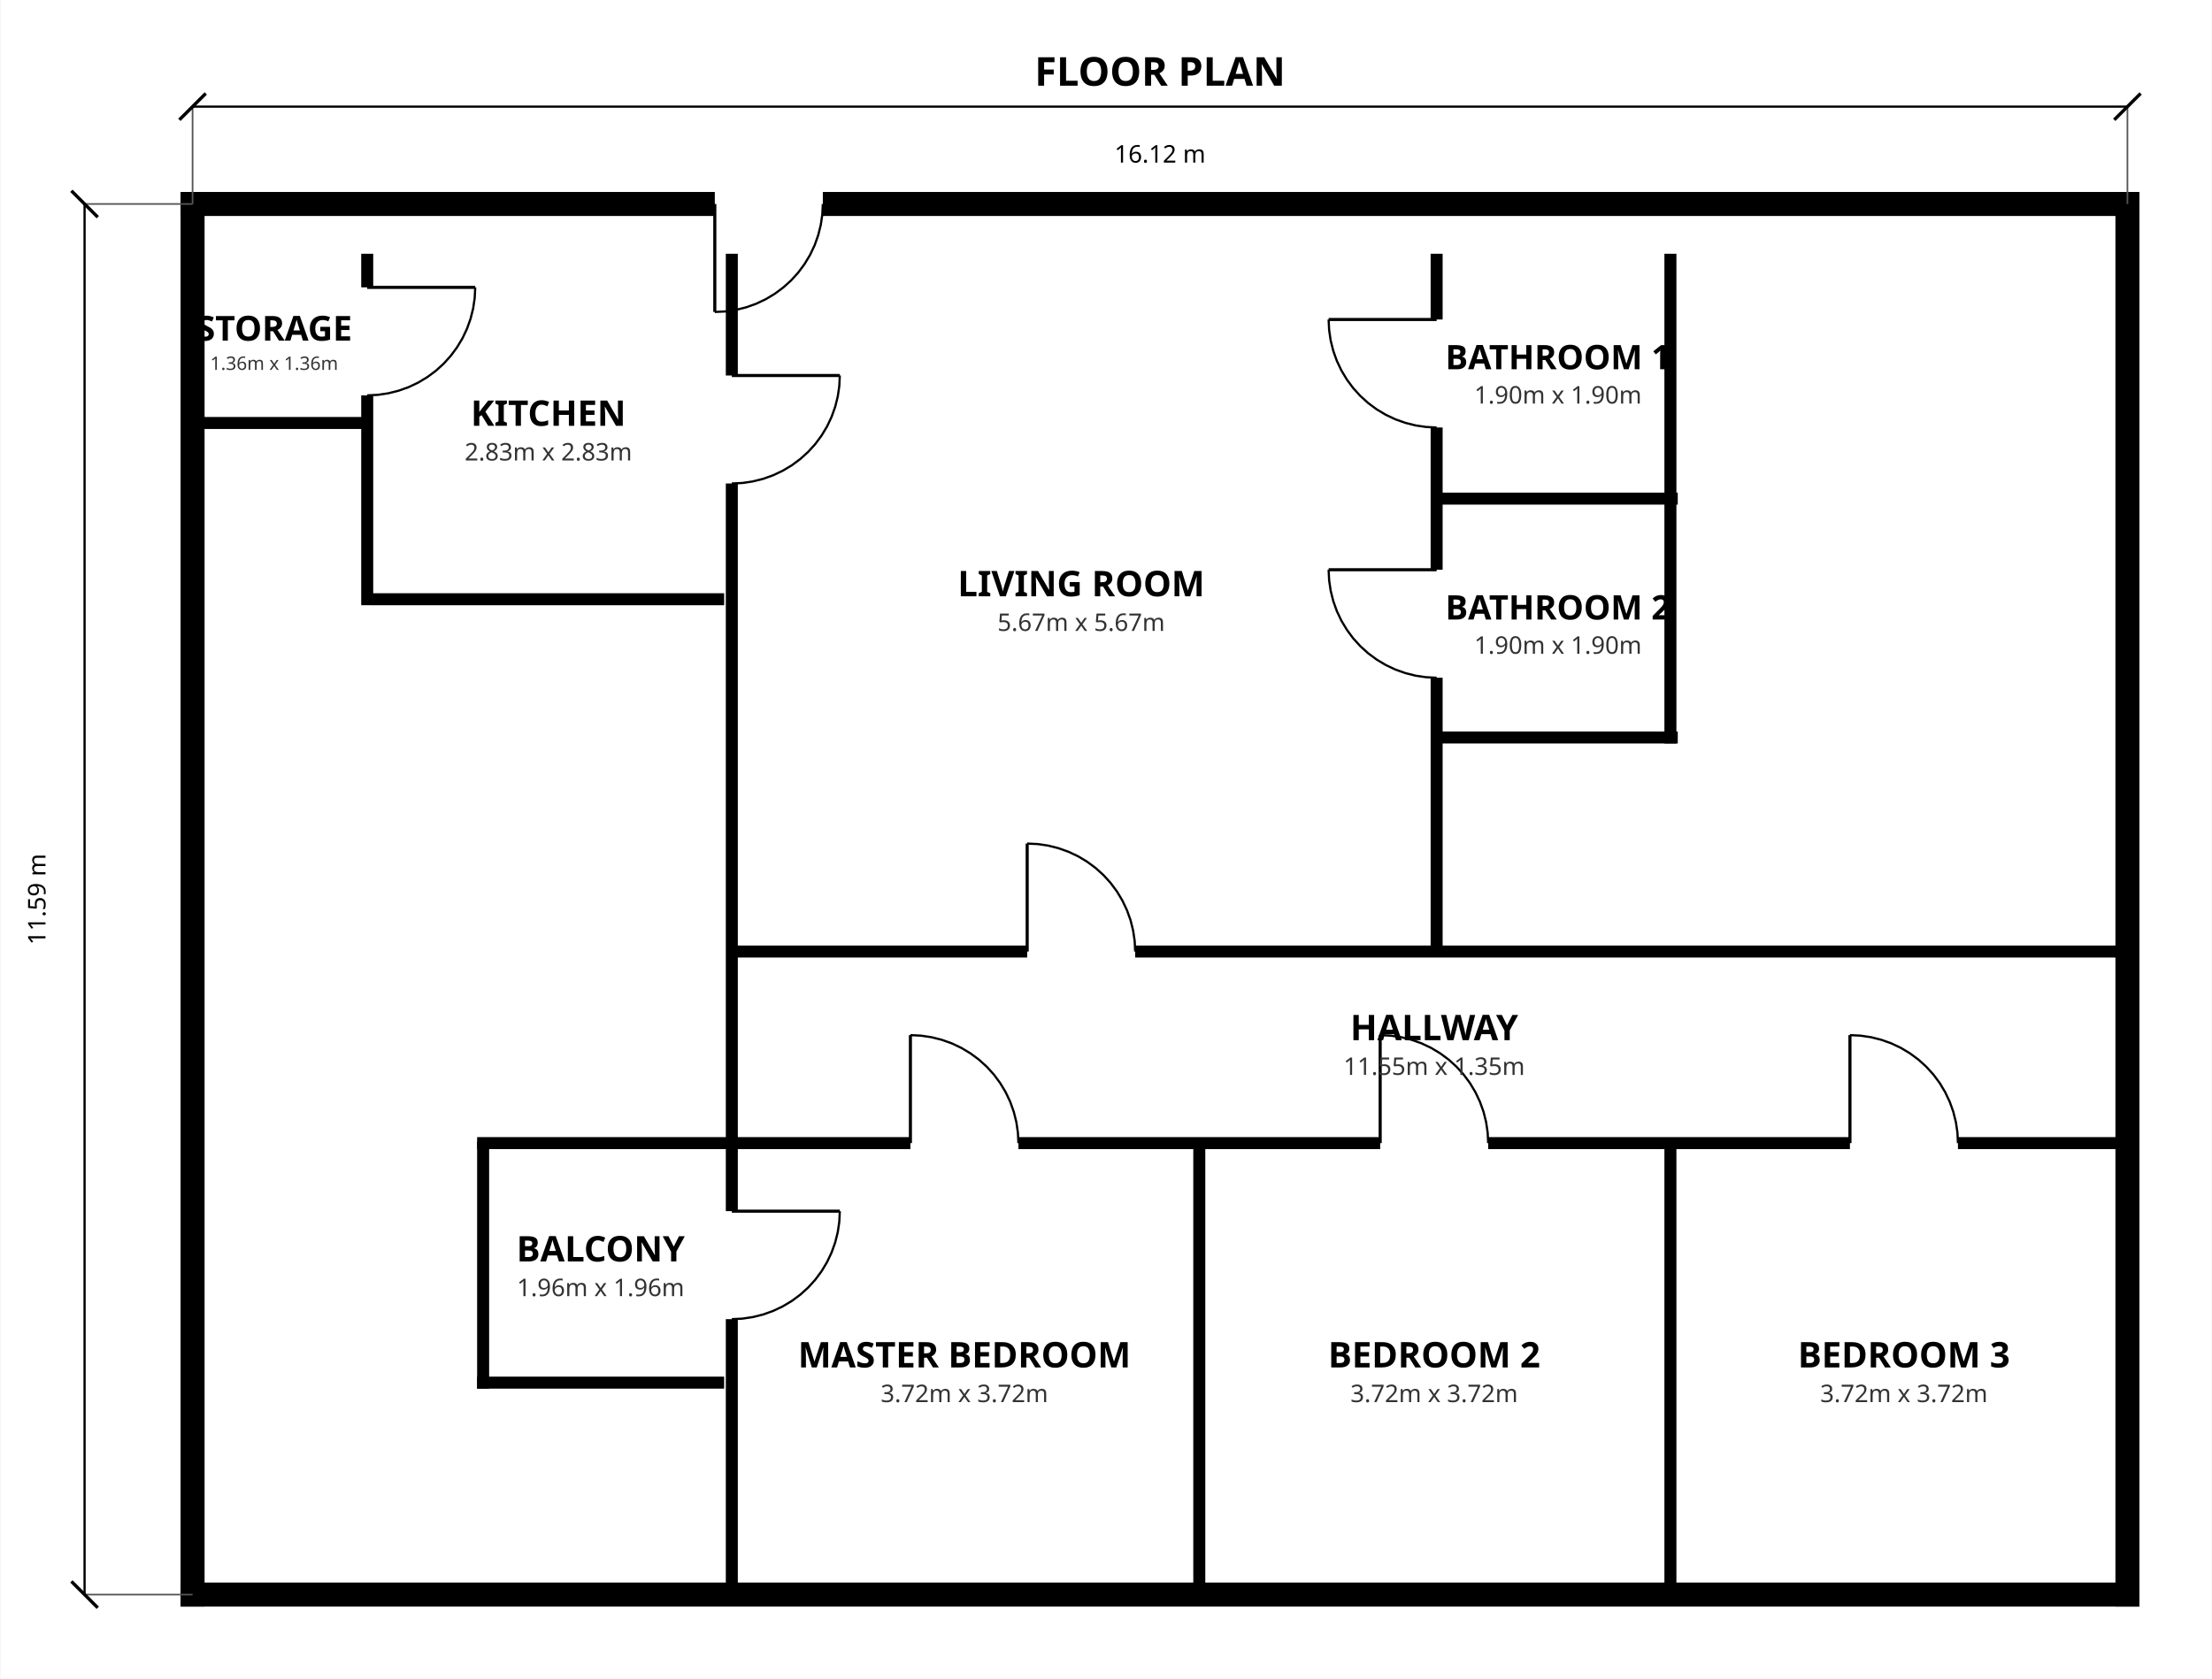
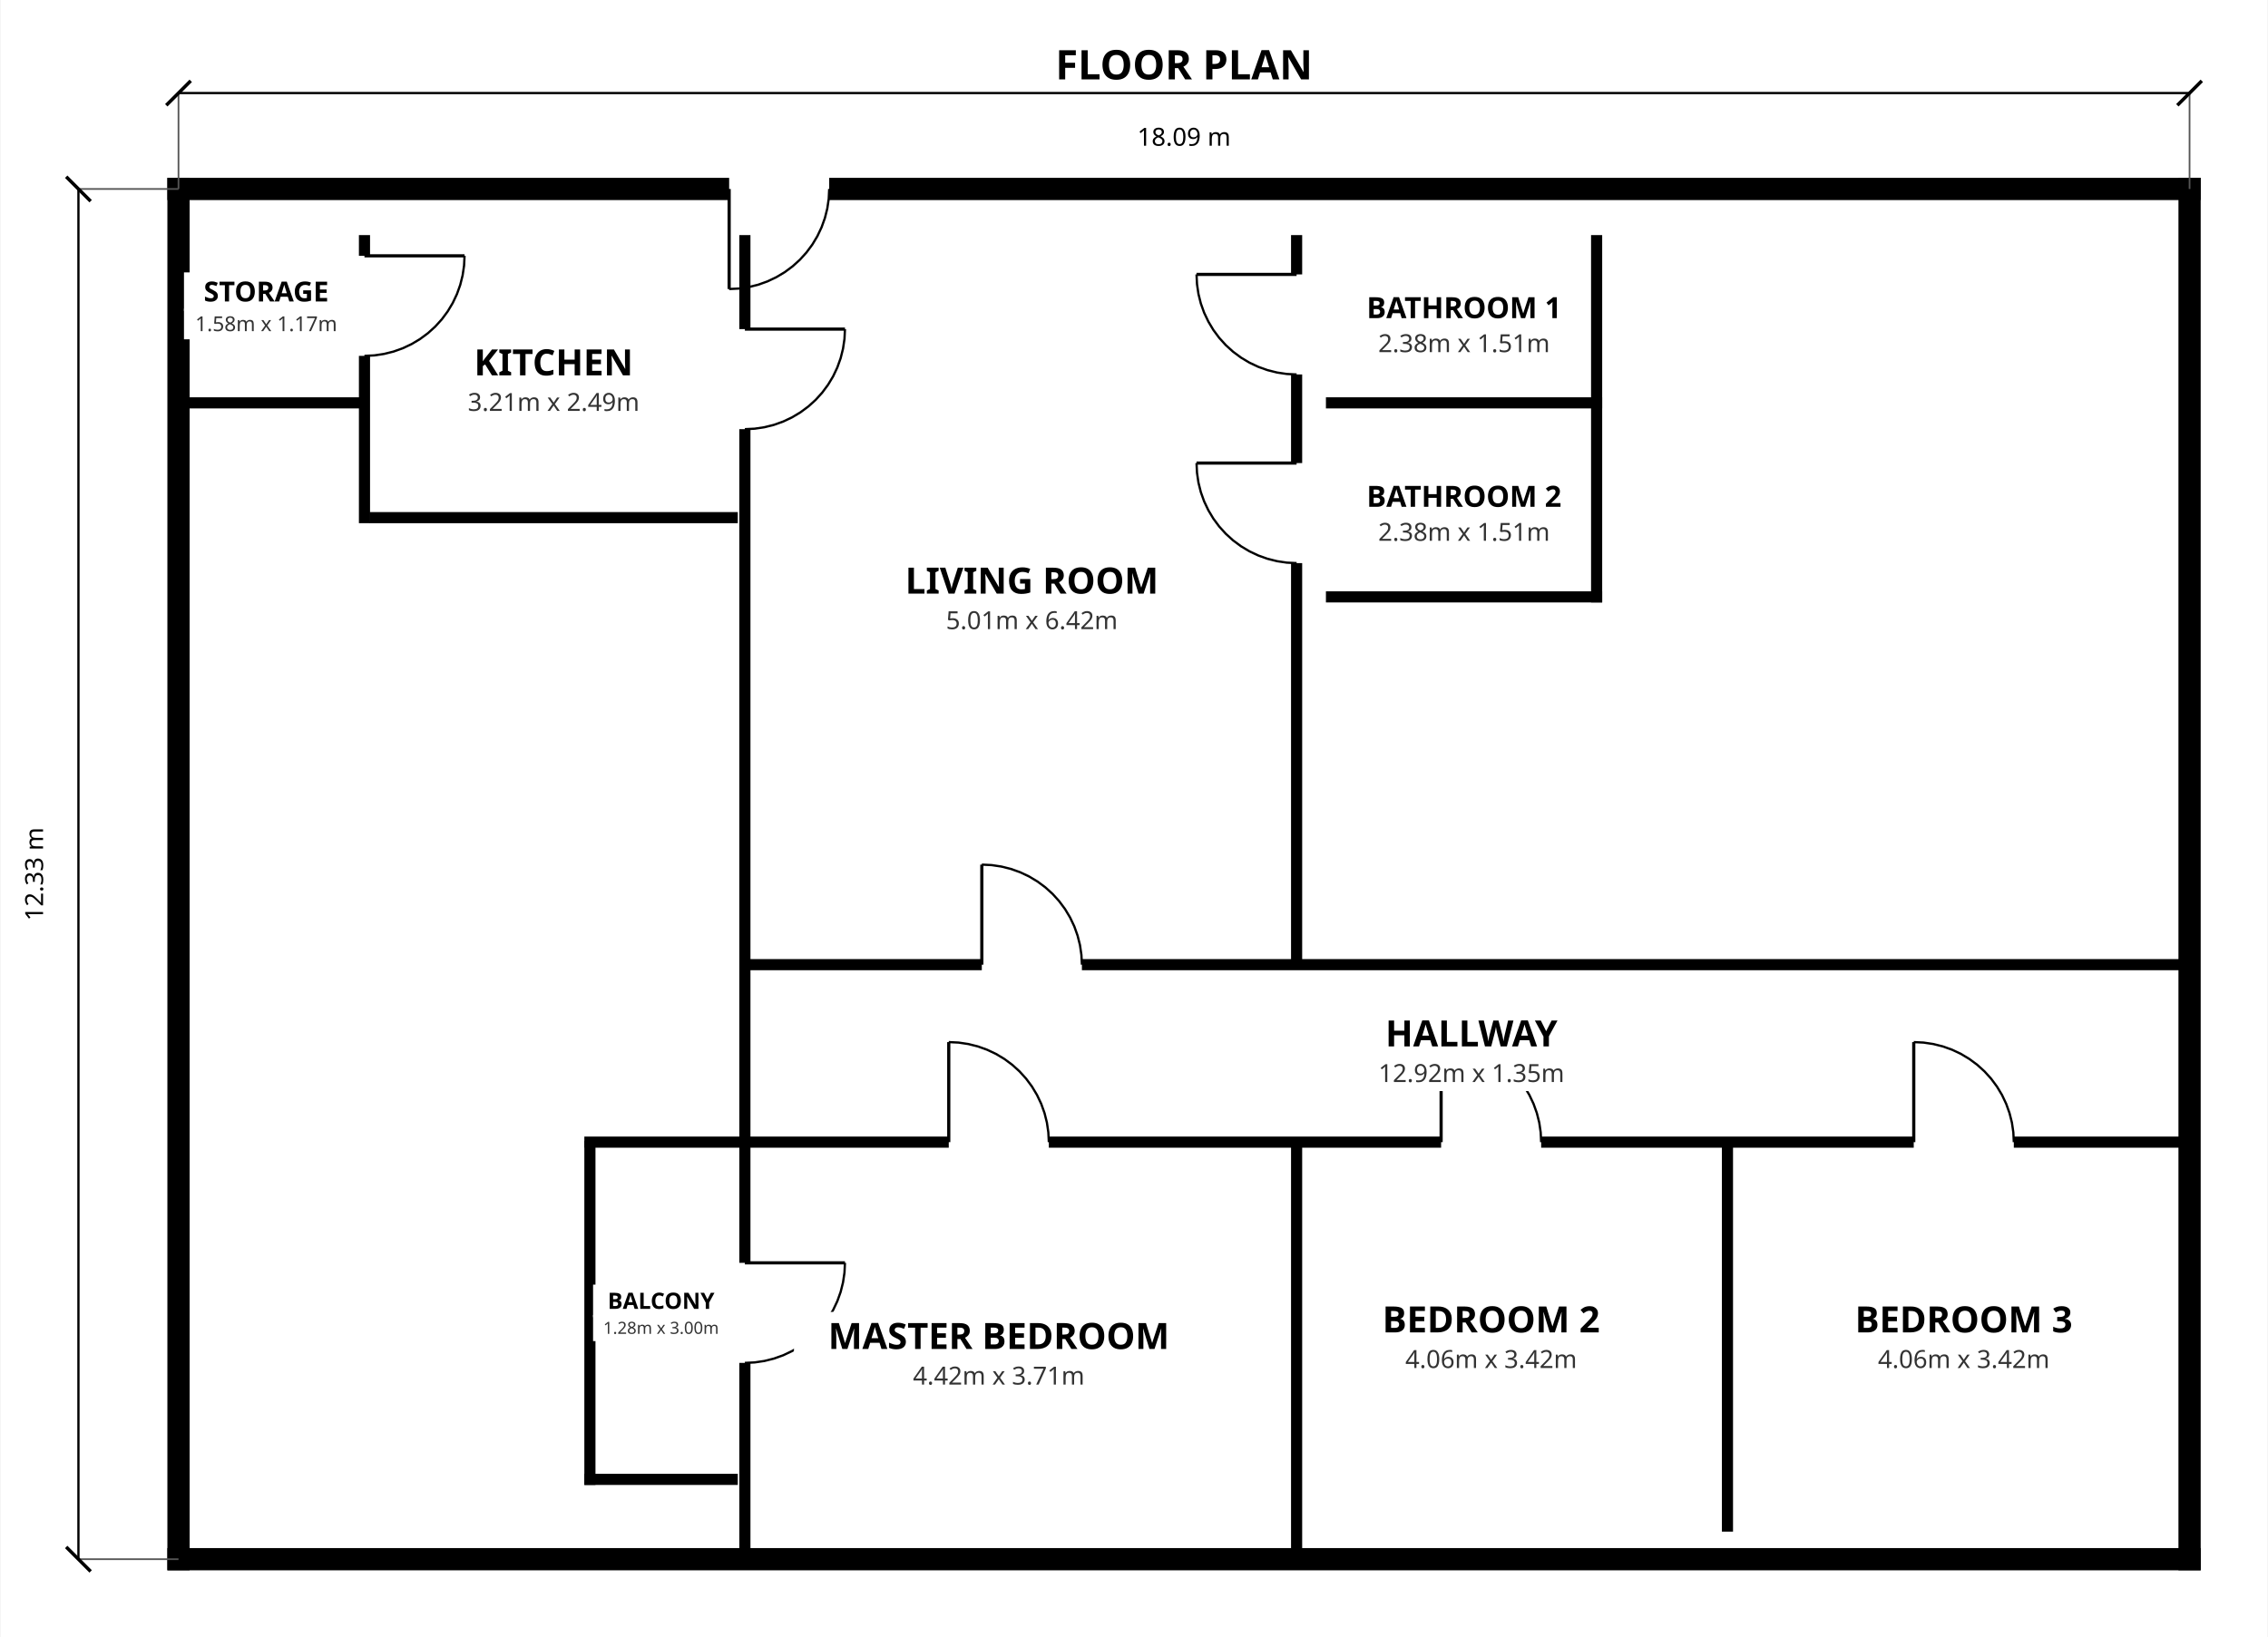
- <svg xmlns="http://www.w3.org/2000/svg" width="1000" height="759" viewBox="0 0 1000.00 759.38">
-   <rect x="0" y="0" width="1000.00" height="759.38" fill="white" />
-   <text x="524.43" y="38.76" font-size="18" font-weight="bold" text-anchor="middle" font-family="sans-serif" fill="black">FLOOR PLAN</text>
-   <rect x="163.13" y="114.80" width="5.43" height="15.21" fill="black" />
-   <rect x="163.13" y="178.86" width="5.43" height="94.94" fill="black" />
-   <rect x="215.56" y="516.49" width="5.43" height="111.72" fill="black" />
-   <rect x="328.04" y="114.80" width="5.43" height="55.08" fill="black" />
-   <rect x="328.04" y="218.73" width="5.43" height="329.19" fill="black" />
-   <rect x="328.04" y="596.78" width="5.43" height="127.32" fill="black" />
-   <rect x="539.48" y="516.49" width="5.43" height="207.61" fill="black" />
-   <rect x="646.83" y="114.80" width="5.43" height="29.74" fill="black" />
-   <rect x="646.83" y="193.40" width="5.43" height="64.35" fill="black" />
-   <rect x="646.83" y="306.61" width="5.43" height="121.43" fill="black" />
-   <rect x="752.57" y="114.80" width="5.43" height="221.55" fill="black" />
-   <rect x="752.57" y="516.49" width="5.43" height="207.61" fill="black" />
-   <rect x="84.14" y="188.64" width="79.27" height="5.43" fill="black" />
-   <rect x="650.27" y="222.86" width="108.34" height="5.43" fill="black" />
-   <rect x="168.28" y="268.38" width="159.01" height="5.43" fill="black" />
-   <rect x="650.27" y="330.92" width="108.34" height="5.43" fill="black" />
-   <rect x="332.16" y="427.76" width="132.19" height="5.43" fill="black" />
-   <rect x="513.20" y="427.76" width="451.51" height="5.43" fill="black" />
-   <rect x="215.56" y="514.43" width="195.97" height="5.43" fill="black" />
-   <rect x="460.39" y="514.43" width="163.62" height="5.43" fill="black" />
-   <rect x="672.86" y="514.43" width="163.62" height="5.43" fill="black" />
-   <rect x="885.34" y="514.43" width="79.38" height="5.43" fill="black" />
-   <rect x="215.56" y="622.79" width="111.72" height="5.43" fill="black" />
-   <rect x="81.42" y="86.85" width="10.86" height="639.96" fill="black" />
-   <rect x="956.57" y="86.85" width="10.86" height="639.96" fill="black" />
-   <rect x="81.42" y="86.85" width="241.64" height="10.86" fill="black" />
-   <rect x="371.92" y="86.85" width="595.51" height="10.86" fill="black" />
-   <rect x="81.42" y="715.96" width="886.01" height="10.86" fill="black" />
-   <line x1="165.84" y1="130.01" x2="214.70" y2="130.01" stroke="black" stroke-width="1.4" />
-   <polyline points="165.84,178.86 170.63,178.63 175.37,177.93 180.02,176.76 184.54,175.15 188.87,173.10 192.98,170.63 196.84,167.78 200.39,164.56 203.61,161.00 206.46,157.15 208.93,153.04 210.98,148.71 212.59,144.19 213.76,139.54 214.46,134.80 214.70,130.01" fill="none" stroke="black" stroke-width="1" />
-   <line x1="330.75" y1="169.88" x2="379.60" y2="169.88" stroke="black" stroke-width="1.4" />
-   <polyline points="330.75,218.73 335.54,218.50 340.28,217.79 344.93,216.63 349.45,215.01 353.78,212.96 357.89,210.50 361.74,207.64 365.30,204.42 368.52,200.87 371.37,197.02 373.84,192.91 375.89,188.57 377.50,184.06 378.67,179.41 379.37,174.67 379.60,169.88" fill="none" stroke="black" stroke-width="1" />
-   <line x1="330.75" y1="547.93" x2="379.60" y2="547.93" stroke="black" stroke-width="1.4" />
-   <polyline points="330.75,596.78 335.54,596.55 340.28,595.84 344.93,594.68 349.45,593.06 353.78,591.01 357.89,588.55 361.74,585.69 365.30,582.47 368.52,578.92 371.37,575.07 373.84,570.96 375.89,566.62 377.50,562.11 378.67,557.46 379.37,552.72 379.60,547.93" fill="none" stroke="black" stroke-width="1" />
-   <line x1="649.55" y1="144.54" x2="600.69" y2="144.54" stroke="black" stroke-width="1.4" />
-   <polyline points="649.55,193.40 644.76,193.16 640.02,192.46 635.37,191.29 630.85,189.68 626.52,187.63 622.40,185.17 618.55,182.31 615.00,179.09 611.78,175.54 608.93,171.69 606.46,167.57 604.41,163.24 602.80,158.73 601.63,154.08 600.93,149.33 600.69,144.54" fill="none" stroke="black" stroke-width="1" />
-   <line x1="649.55" y1="257.75" x2="600.69" y2="257.75" stroke="black" stroke-width="1.4" />
-   <polyline points="649.55,306.61 644.76,306.37 640.02,305.67 635.37,304.50 630.85,302.89 626.52,300.84 622.40,298.37 618.55,295.52 615.00,292.30 611.78,288.75 608.93,284.89 606.46,280.78 604.41,276.45 602.80,271.93 601.63,267.28 600.93,262.54 600.69,257.75" fill="none" stroke="black" stroke-width="1" />
-   <line x1="464.35" y1="430.48" x2="464.35" y2="381.62" stroke="black" stroke-width="1.4" />
-   <polyline points="513.20,430.48 512.97,425.69 512.26,420.95 511.10,416.29 509.48,411.78 507.43,407.45 504.97,403.33 502.11,399.48 498.89,395.93 495.34,392.71 491.49,389.86 487.38,387.39 483.04,385.34 478.53,383.73 473.88,382.56 469.14,381.86 464.35,381.62" fill="none" stroke="black" stroke-width="1" />
-   <line x1="411.53" y1="517.15" x2="411.53" y2="468.29" stroke="black" stroke-width="1.4" />
-   <polyline points="460.39,517.15 460.15,512.36 459.45,507.62 458.28,502.97 456.67,498.45 454.62,494.12 452.15,490.00 449.30,486.15 446.08,482.60 442.53,479.38 438.67,476.53 434.56,474.06 430.23,472.01 425.71,470.40 421.06,469.23 416.32,468.53 411.53,468.29" fill="none" stroke="black" stroke-width="1" />
-   <line x1="624.01" y1="517.15" x2="624.01" y2="468.29" stroke="black" stroke-width="1.4" />
-   <polyline points="672.86,517.15 672.63,512.36 671.92,507.62 670.76,502.97 669.14,498.45 667.09,494.12 664.63,490.00 661.77,486.15 658.55,482.60 655.00,479.38 651.15,476.53 647.04,474.06 642.71,472.01 638.19,470.40 633.54,469.23 628.80,468.53 624.01,468.29" fill="none" stroke="black" stroke-width="1" />
-   <line x1="836.49" y1="517.15" x2="836.49" y2="468.29" stroke="black" stroke-width="1.4" />
-   <polyline points="885.34,517.15 885.11,512.36 884.40,507.62 883.24,502.97 881.62,498.45 879.57,494.12 877.11,490.00 874.25,486.15 871.03,482.60 867.48,479.38 863.63,476.53 859.52,474.06 855.18,472.01 850.67,470.40 846.02,469.23 841.28,468.53 836.49,468.29" fill="none" stroke="black" stroke-width="1" />
-   <line x1="323.06" y1="92.28" x2="323.06" y2="141.13" stroke="black" stroke-width="1.4" />
-   <polyline points="371.92,92.28 371.68,97.07 370.98,101.81 369.81,106.46 368.20,110.98 366.15,115.31 363.68,119.42 360.83,123.27 357.61,126.82 354.05,130.04 350.20,132.90 346.09,135.37 341.76,137.42 337.24,139.03 332.59,140.20 327.85,140.90 323.06,141.13" fill="none" stroke="black" stroke-width="1" />
-   <text x="435.96" y="612.97" font-size="16.0" font-weight="bold" text-anchor="middle" dominant-baseline="middle" font-family="sans-serif" fill="black">MASTER BEDROOM</text>
-   <text x="435.96" y="630.50" font-size="11.0" text-anchor="middle" dominant-baseline="middle" font-family="sans-serif" fill="#333333">3.72m x 3.72m</text>
-   <text x="648.44" y="612.97" font-size="16.0" font-weight="bold" text-anchor="middle" dominant-baseline="middle" font-family="sans-serif" fill="black">BEDROOM 2</text>
-   <text x="648.44" y="630.50" font-size="11.0" text-anchor="middle" dominant-baseline="middle" font-family="sans-serif" fill="#333333">3.72m x 3.72m</text>
-   <text x="860.91" y="612.97" font-size="16.0" font-weight="bold" text-anchor="middle" dominant-baseline="middle" font-family="sans-serif" fill="black">BEDROOM 3</text>
-   <text x="860.91" y="630.50" font-size="11.0" text-anchor="middle" dominant-baseline="middle" font-family="sans-serif" fill="#333333">3.72m x 3.72m</text>
-   <text x="704.43" y="161.65" font-size="15.3" font-weight="bold" text-anchor="middle" dominant-baseline="middle" font-family="sans-serif" fill="black">BATHROOM 1</text>
-   <text x="704.43" y="178.75" font-size="11.0" text-anchor="middle" dominant-baseline="middle" font-family="sans-serif" fill="#333333">1.90m x 1.90m</text>
-   <text x="704.43" y="274.86" font-size="15.3" font-weight="bold" text-anchor="middle" dominant-baseline="middle" font-family="sans-serif" fill="black">BATHROOM 2</text>
-   <text x="704.43" y="291.95" font-size="11.0" text-anchor="middle" dominant-baseline="middle" font-family="sans-serif" fill="#333333">1.90m x 1.90m</text>
-   <text x="247.78" y="186.98" font-size="16.0" font-weight="bold" text-anchor="middle" dominant-baseline="middle" font-family="sans-serif" fill="black">KITCHEN</text>
-   <text x="247.78" y="204.51" font-size="11.0" text-anchor="middle" dominant-baseline="middle" font-family="sans-serif" fill="#333333">2.83m x 2.83m</text>
-   <text x="488.78" y="264.10" font-size="16.0" font-weight="bold" text-anchor="middle" dominant-baseline="middle" font-family="sans-serif" fill="black">LIVING ROOM</text>
-   <text x="488.78" y="281.62" font-size="11.0" text-anchor="middle" dominant-baseline="middle" font-family="sans-serif" fill="#333333">5.67m x 5.67m</text>
-   <text x="271.42" y="565.03" font-size="16.0" font-weight="bold" text-anchor="middle" dominant-baseline="middle" font-family="sans-serif" fill="black">BALCONY</text>
-   <text x="271.42" y="582.55" font-size="11.0" text-anchor="middle" dominant-baseline="middle" font-family="sans-serif" fill="#333333">1.96m x 1.96m</text>
-   <text x="123.77" y="148.60" font-size="15.6" font-weight="bold" text-anchor="middle" dominant-baseline="middle" font-family="sans-serif" fill="black">STORAGE</text>
-   <text x="123.77" y="164.43" font-size="8.4" text-anchor="middle" dominant-baseline="middle" font-family="sans-serif" fill="#333333">1.36m x 1.36m</text>
-   <text x="648.44" y="464.94" font-size="16.0" font-weight="bold" text-anchor="middle" dominant-baseline="middle" font-family="sans-serif" fill="black">HALLWAY</text>
-   <text x="648.44" y="482.47" font-size="11.0" text-anchor="middle" dominant-baseline="middle" font-family="sans-serif" fill="#333333">11.55m x 1.35m</text>
-   <line x1="86.85" y1="92.28" x2="86.85" y2="48.24" stroke="#555555" stroke-width="0.75" />
-   <line x1="962.00" y1="92.28" x2="962.00" y2="48.24" stroke="#555555" stroke-width="0.75" />
-   <line x1="86.85" y1="48.24" x2="962.00" y2="48.24" stroke="black" stroke-width="1" />
-   <line x1="80.88" y1="54.21" x2="92.82" y2="42.27" stroke="black" stroke-width="1.5" />
-   <line x1="956.03" y1="54.21" x2="967.97" y2="42.27" stroke="black" stroke-width="1.5" />
-   <text x="524.43" y="69.74" font-size="11.0" text-anchor="middle" dominant-baseline="middle" font-family="sans-serif" fill="black" transform="rotate(0 524.43 69.74)">16.12 m</text>
-   <line x1="86.85" y1="92.28" x2="38.00" y2="92.28" stroke="#555555" stroke-width="0.75" />
-   <line x1="86.85" y1="721.38" x2="38.00" y2="721.38" stroke="#555555" stroke-width="0.75" />
-   <line x1="38.00" y1="92.28" x2="38.00" y2="721.38" stroke="black" stroke-width="1" />
-   <line x1="32.03" y1="86.31" x2="43.97" y2="98.25" stroke="black" stroke-width="1.5" />
-   <line x1="32.03" y1="715.41" x2="43.97" y2="727.36" stroke="black" stroke-width="1.5" />
-   <text x="16.50" y="406.83" font-size="11.0" text-anchor="middle" dominant-baseline="middle" font-family="sans-serif" fill="black" transform="rotate(-90 16.50 406.83)">11.59 m</text>
+ <svg xmlns="http://www.w3.org/2000/svg" width="1000" height="722" viewBox="0 0 1000.00 722.38">
+   <rect x="0" y="0" width="1000.00" height="722.38" fill="white" />
+   <text x="522.07" y="35.02" font-size="18" font-weight="bold" text-anchor="middle" font-family="sans-serif" fill="black">FLOOR PLAN</text>
+   <rect x="158.07" y="103.74" width="4.91" height="9.15" fill="black" />
+   <rect x="158.07" y="157.04" width="4.91" height="73.83" fill="black" />
+   <rect x="257.52" y="503.41" width="4.91" height="151.86" fill="black" />
+   <rect x="325.89" y="103.74" width="4.91" height="41.49" fill="black" />
+   <rect x="325.89" y="189.38" width="4.91" height="367.89" fill="black" />
+   <rect x="325.89" y="601.42" width="4.91" height="89.08" fill="black" />
+   <rect x="569.28" y="103.74" width="4.91" height="17.35" fill="black" />
+   <rect x="569.28" y="165.24" width="4.91" height="39.10" fill="black" />
+   <rect x="569.28" y="248.49" width="4.91" height="174.99" fill="black" />
+   <rect x="569.28" y="503.41" width="4.91" height="187.08" fill="black" />
+   <rect x="701.63" y="103.74" width="4.91" height="162.10" fill="black" />
+   <rect x="759.35" y="503.41" width="4.91" height="172.47" fill="black" />
+   <rect x="76.03" y="175.32" width="82.29" height="4.91" fill="black" />
+   <rect x="584.67" y="175.32" width="121.86" height="4.91" fill="black" />
+   <rect x="162.72" y="225.97" width="162.49" height="4.91" fill="black" />
+   <rect x="584.67" y="260.94" width="121.86" height="4.91" fill="black" />
+   <rect x="329.61" y="423.23" width="103.25" height="4.91" fill="black" />
+   <rect x="477.02" y="423.23" width="491.10" height="4.91" fill="black" />
+   <rect x="257.52" y="501.55" width="160.76" height="4.91" fill="black" />
+   <rect x="462.43" y="501.55" width="173.05" height="4.91" fill="black" />
+   <rect x="679.62" y="501.55" width="164.36" height="4.91" fill="black" />
+   <rect x="888.13" y="501.55" width="79.98" height="4.91" fill="black" />
+   <rect x="257.52" y="650.37" width="67.69" height="4.91" fill="black" />
+   <rect x="73.58" y="78.48" width="9.81" height="614.46" fill="black" />
+   <rect x="960.76" y="78.48" width="9.81" height="614.46" fill="black" />
+   <rect x="73.58" y="78.48" width="247.82" height="9.81" fill="black" />
+   <rect x="365.54" y="78.48" width="605.02" height="9.81" fill="black" />
+   <rect x="73.58" y="683.14" width="896.99" height="9.81" fill="black" />
+   <line x1="160.52" y1="112.89" x2="204.67" y2="112.89" stroke="black" stroke-width="1.4" />
+   <polyline points="160.52,157.04 164.85,156.83 169.13,156.19 173.34,155.14 177.42,153.68 181.33,151.83 185.05,149.60 188.53,147.02 191.74,144.11 194.65,140.90 197.23,137.42 199.46,133.70 201.31,129.79 202.77,125.71 203.82,121.51 204.46,117.22 204.67,112.89" fill="none" stroke="black" stroke-width="1" />
+   <line x1="328.34" y1="145.23" x2="372.49" y2="145.23" stroke="black" stroke-width="1.4" />
+   <polyline points="328.34,189.38 332.67,189.17 336.96,188.53 341.16,187.48 345.24,186.02 349.15,184.17 352.87,181.94 356.35,179.36 359.56,176.45 362.47,173.24 365.05,169.76 367.28,166.05 369.13,162.13 370.59,158.05 371.64,153.85 372.28,149.56 372.49,145.23" fill="none" stroke="black" stroke-width="1" />
+   <line x1="328.34" y1="557.27" x2="372.49" y2="557.27" stroke="black" stroke-width="1.4" />
+   <polyline points="328.34,601.42 332.67,601.21 336.96,600.57 341.16,599.52 345.24,598.06 349.15,596.20 352.87,593.98 356.35,591.40 359.56,588.49 362.47,585.28 365.05,581.80 367.28,578.08 369.13,574.16 370.59,570.09 371.64,565.88 372.28,561.60 372.49,557.27" fill="none" stroke="black" stroke-width="1" />
+   <line x1="571.73" y1="121.09" x2="527.58" y2="121.09" stroke="black" stroke-width="1.4" />
+   <polyline points="571.73,165.24 567.40,165.03 563.12,164.39 558.92,163.34 554.84,161.88 550.92,160.03 547.20,157.80 543.72,155.22 540.51,152.31 537.60,149.10 535.02,145.62 532.80,141.90 530.94,137.99 529.48,133.91 528.43,129.71 527.80,125.42 527.58,121.09" fill="none" stroke="black" stroke-width="1" />
+   <line x1="571.73" y1="204.34" x2="527.58" y2="204.34" stroke="black" stroke-width="1.4" />
+   <polyline points="571.73,248.49 567.40,248.28 563.12,247.64 558.92,246.59 554.84,245.13 550.92,243.28 547.20,241.05 543.72,238.47 540.51,235.56 537.60,232.35 535.02,228.87 532.80,225.16 530.94,221.24 529.48,217.16 528.43,212.96 527.80,208.67 527.58,204.34" fill="none" stroke="black" stroke-width="1" />
+   <line x1="432.87" y1="425.69" x2="432.87" y2="381.54" stroke="black" stroke-width="1.4" />
+   <polyline points="477.02,425.69 476.80,421.36 476.17,417.07 475.11,412.87 473.66,408.79 471.80,404.87 469.58,401.16 466.99,397.68 464.09,394.47 460.88,391.56 457.40,388.98 453.68,386.75 449.76,384.90 445.68,383.44 441.48,382.39 437.20,381.75 432.87,381.54" fill="none" stroke="black" stroke-width="1" />
+   <line x1="418.28" y1="504.01" x2="418.28" y2="459.86" stroke="black" stroke-width="1.4" />
+   <polyline points="462.43,504.01 462.21,499.68 461.58,495.39 460.53,491.19 459.07,487.11 457.21,483.19 454.99,479.48 452.41,476.00 449.50,472.79 446.29,469.88 442.81,467.30 439.09,465.07 435.17,463.22 431.10,461.76 426.89,460.71 422.61,460.07 418.28,459.86" fill="none" stroke="black" stroke-width="1" />
+   <line x1="635.48" y1="504.01" x2="635.48" y2="459.86" stroke="black" stroke-width="1.4" />
+   <polyline points="679.62,504.01 679.41,499.68 678.78,495.39 677.72,491.19 676.26,487.11 674.41,483.19 672.18,479.48 669.60,476.00 666.69,472.79 663.48,469.88 660.00,467.30 656.29,465.07 652.37,463.22 648.29,461.76 644.09,460.71 639.80,460.07 635.48,459.86" fill="none" stroke="black" stroke-width="1" />
+   <line x1="843.99" y1="504.01" x2="843.99" y2="459.86" stroke="black" stroke-width="1.4" />
+   <polyline points="888.13,504.01 887.92,499.68 887.29,495.39 886.23,491.19 884.77,487.11 882.92,483.19 880.69,479.48 878.11,476.00 875.20,472.79 871.99,469.88 868.51,467.30 864.80,465.07 860.88,463.22 856.80,461.76 852.60,460.71 848.31,460.07 843.99,459.86" fill="none" stroke="black" stroke-width="1" />
+   <line x1="321.40" y1="83.39" x2="321.40" y2="127.54" stroke="black" stroke-width="1.4" />
+   <polyline points="365.54,83.39 365.33,87.72 364.70,92.00 363.64,96.21 362.18,100.28 360.33,104.20 358.10,107.92 355.52,111.40 352.61,114.61 349.40,117.52 345.92,120.10 342.21,122.32 338.29,124.18 334.21,125.64 330.01,126.69 325.72,127.33 321.40,127.54" fill="none" stroke="black" stroke-width="1" />
+   <rect x="349.99" y="578.93" width="180.72" height="21.40" fill="white" />
+   <text x="440.35" y="589.63" font-size="16.0" text-anchor="middle" dominant-baseline="middle" font-family="sans-serif" font-weight="bold" fill="black">MASTER BEDROOM</text>
+   <rect x="397.31" y="599.33" width="86.08" height="15.65" fill="white" />
+   <text x="440.35" y="607.16" font-size="11.0" text-anchor="middle" dominant-baseline="middle" font-family="sans-serif" fill="#333333">4.42m x 3.71m</text>
+   <rect x="598.39" y="571.62" width="118.32" height="21.40" fill="white" />
+   <text x="657.55" y="582.32" font-size="16.0" text-anchor="middle" dominant-baseline="middle" font-family="sans-serif" font-weight="bold" fill="black">BEDROOM 2</text>
+   <rect x="614.51" y="592.02" width="86.08" height="15.65" fill="white" />
+   <text x="657.55" y="599.85" font-size="11.0" text-anchor="middle" dominant-baseline="middle" font-family="sans-serif" fill="#333333">4.06m x 3.42m</text>
+   <rect x="806.90" y="571.62" width="118.32" height="21.40" fill="white" />
+   <text x="866.06" y="582.32" font-size="16.0" text-anchor="middle" dominant-baseline="middle" font-family="sans-serif" font-weight="bold" fill="black">BEDROOM 3</text>
+   <rect x="823.02" y="592.02" width="86.08" height="15.65" fill="white" />
+   <text x="866.06" y="599.85" font-size="11.0" text-anchor="middle" dominant-baseline="middle" font-family="sans-serif" fill="#333333">4.06m x 3.42m</text>
+   <rect x="592.31" y="126.93" width="106.58" height="17.83" fill="white" />
+   <text x="645.60" y="135.84" font-size="12.9" text-anchor="middle" dominant-baseline="middle" font-family="sans-serif" font-weight="bold" fill="black">BATHROOM 1</text>
+   <rect x="602.56" y="143.76" width="86.08" height="15.65" fill="white" />
+   <text x="645.60" y="151.58" font-size="11.0" text-anchor="middle" dominant-baseline="middle" font-family="sans-serif" fill="#333333">2.38m x 1.51m</text>
+   <rect x="592.31" y="210.18" width="106.58" height="17.83" fill="white" />
+   <text x="645.60" y="219.09" font-size="12.9" text-anchor="middle" dominant-baseline="middle" font-family="sans-serif" font-weight="bold" fill="black">BATHROOM 2</text>
+   <rect x="602.56" y="227.01" width="86.08" height="15.65" fill="white" />
+   <text x="645.60" y="234.83" font-size="11.0" text-anchor="middle" dominant-baseline="middle" font-family="sans-serif" fill="#333333">2.38m x 1.51m</text>
+   <rect x="197.29" y="149.28" width="93.36" height="21.40" fill="white" />
+   <text x="243.97" y="159.98" font-size="16.0" text-anchor="middle" dominant-baseline="middle" font-family="sans-serif" font-weight="bold" fill="black">KITCHEN</text>
+   <rect x="200.93" y="169.68" width="86.08" height="15.65" fill="white" />
+   <text x="243.97" y="177.51" font-size="11.0" text-anchor="middle" dominant-baseline="middle" font-family="sans-serif" fill="#333333">3.21m x 2.49m</text>
+   <rect x="383.30" y="245.59" width="143.28" height="21.40" fill="white" />
+   <text x="454.94" y="256.29" font-size="16.0" text-anchor="middle" dominant-baseline="middle" font-family="sans-serif" font-weight="bold" fill="black">LIVING ROOM</text>
+   <rect x="411.90" y="265.99" width="86.08" height="15.65" fill="white" />
+   <text x="454.94" y="273.81" font-size="11.0" text-anchor="middle" dominant-baseline="middle" font-family="sans-serif" fill="#333333">5.01m x 6.42m</text>
+   <rect x="261.37" y="566.89" width="60.00" height="14.37" fill="white" />
+   <text x="291.37" y="574.08" font-size="9.9" text-anchor="middle" dominant-baseline="middle" font-family="sans-serif" font-weight="bold" fill="black">BALCONY</text>
+   <rect x="261.37" y="580.27" width="60.00" height="11.53" fill="white" />
+   <text x="291.37" y="586.03" font-size="7.4" text-anchor="middle" dominant-baseline="middle" font-family="sans-serif" fill="#333333">1.28m x 3.00m</text>
+   <rect x="80.90" y="120.20" width="72.55" height="17.02" fill="white" />
+   <text x="117.18" y="128.71" font-size="12.2" text-anchor="middle" dominant-baseline="middle" font-family="sans-serif" font-weight="bold" fill="black">STORAGE</text>
+   <rect x="80.90" y="136.22" width="72.55" height="13.51" fill="white" />
+   <text x="117.18" y="142.97" font-size="9.1" text-anchor="middle" dominant-baseline="middle" font-family="sans-serif" fill="#333333">1.58m x 1.17m</text>
+   <rect x="602.18" y="445.42" width="93.36" height="21.40" fill="white" />
+   <text x="648.86" y="456.12" font-size="16.0" text-anchor="middle" dominant-baseline="middle" font-family="sans-serif" font-weight="bold" fill="black">HALLWAY</text>
+   <rect x="602.74" y="465.82" width="92.24" height="15.65" fill="white" />
+   <text x="648.86" y="473.65" font-size="11.0" text-anchor="middle" dominant-baseline="middle" font-family="sans-serif" fill="#333333">12.92m x 1.35m</text>
+   <line x1="78.48" y1="83.39" x2="78.48" y2="41.06" stroke="#555555" stroke-width="0.75" />
+   <line x1="965.66" y1="83.39" x2="965.66" y2="41.06" stroke="#555555" stroke-width="0.75" />
+   <line x1="78.48" y1="41.06" x2="965.66" y2="41.06" stroke="black" stroke-width="1" />
+   <line x1="73.09" y1="46.46" x2="83.88" y2="35.67" stroke="black" stroke-width="1.5" />
+   <line x1="960.27" y1="46.46" x2="971.06" y2="35.67" stroke="black" stroke-width="1.5" />
+   <text x="522.07" y="60.49" font-size="11.0" text-anchor="middle" dominant-baseline="middle" font-family="sans-serif" fill="black" transform="rotate(0 522.07 60.49)">18.09 m</text>
+   <line x1="78.48" y1="83.39" x2="34.34" y2="83.39" stroke="#555555" stroke-width="0.75" />
+   <line x1="78.48" y1="688.04" x2="34.34" y2="688.04" stroke="#555555" stroke-width="0.75" />
+   <line x1="34.34" y1="83.39" x2="34.34" y2="688.04" stroke="black" stroke-width="1" />
+   <line x1="28.94" y1="77.99" x2="39.73" y2="88.79" stroke="black" stroke-width="1.5" />
+   <line x1="28.94" y1="682.65" x2="39.73" y2="693.44" stroke="black" stroke-width="1.5" />
+   <text x="14.91" y="385.72" font-size="11.0" text-anchor="middle" dominant-baseline="middle" font-family="sans-serif" fill="black" transform="rotate(-90 14.91 385.72)">12.33 m</text>
</svg>
